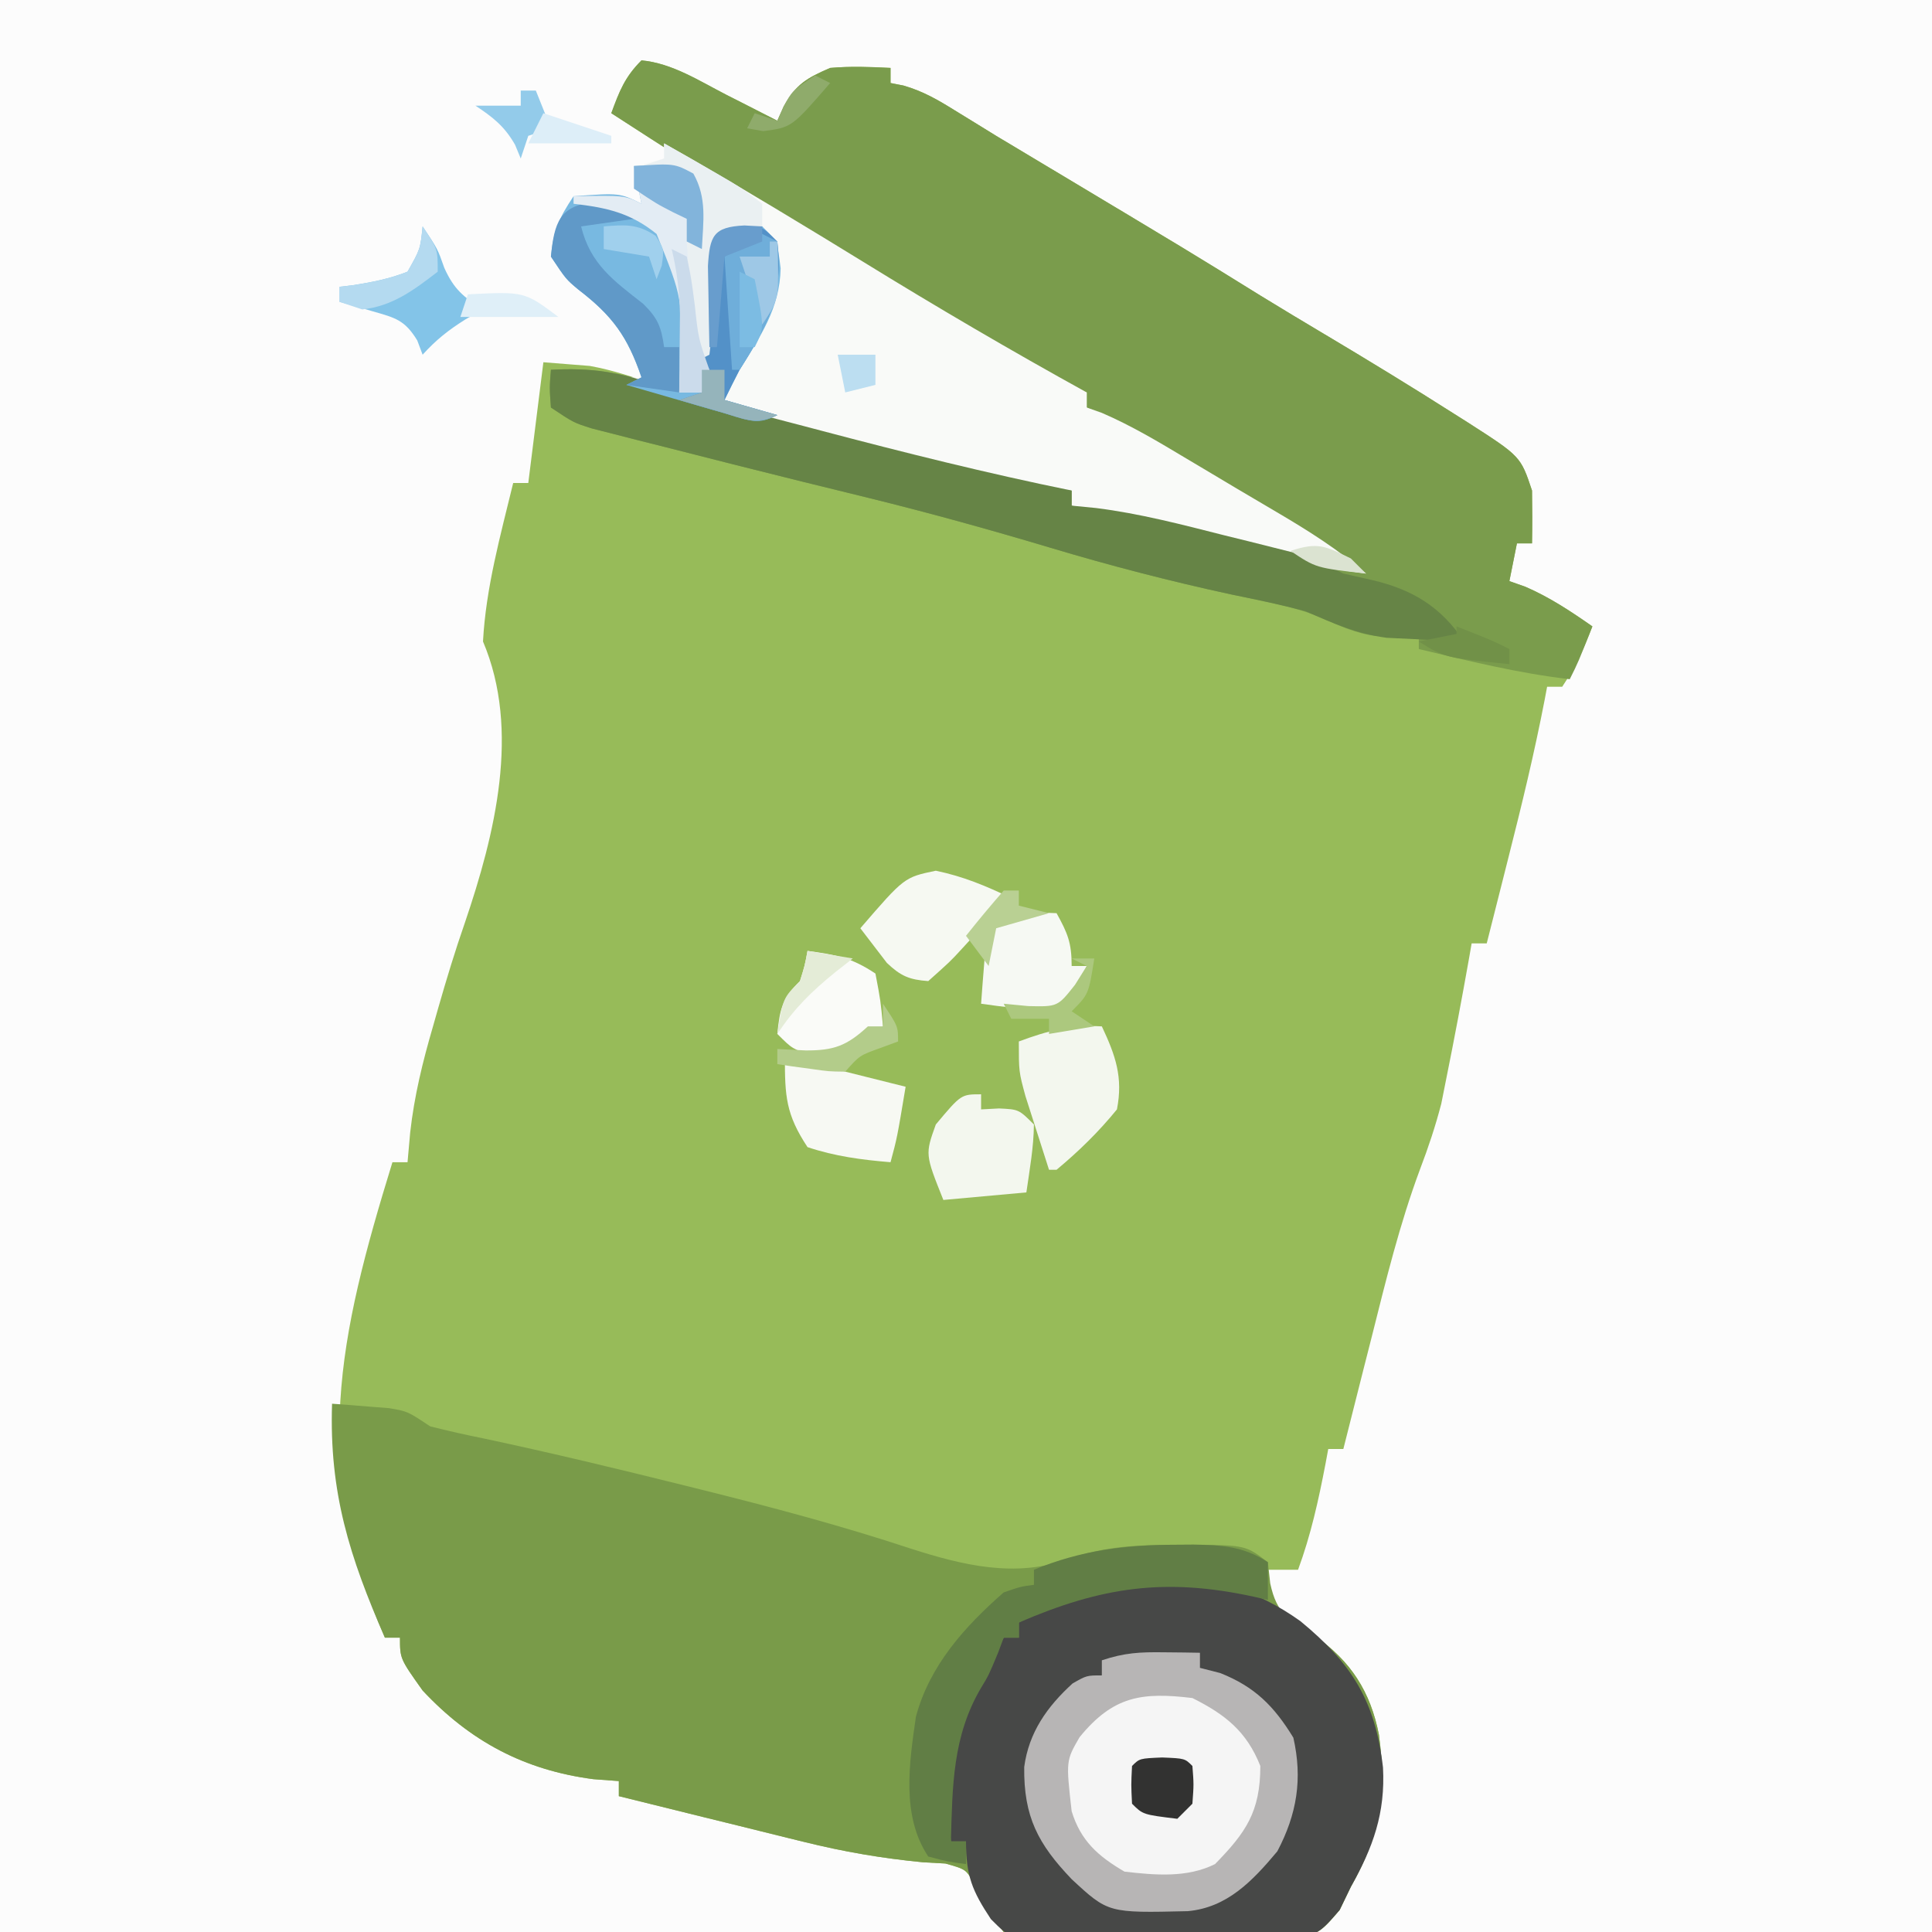
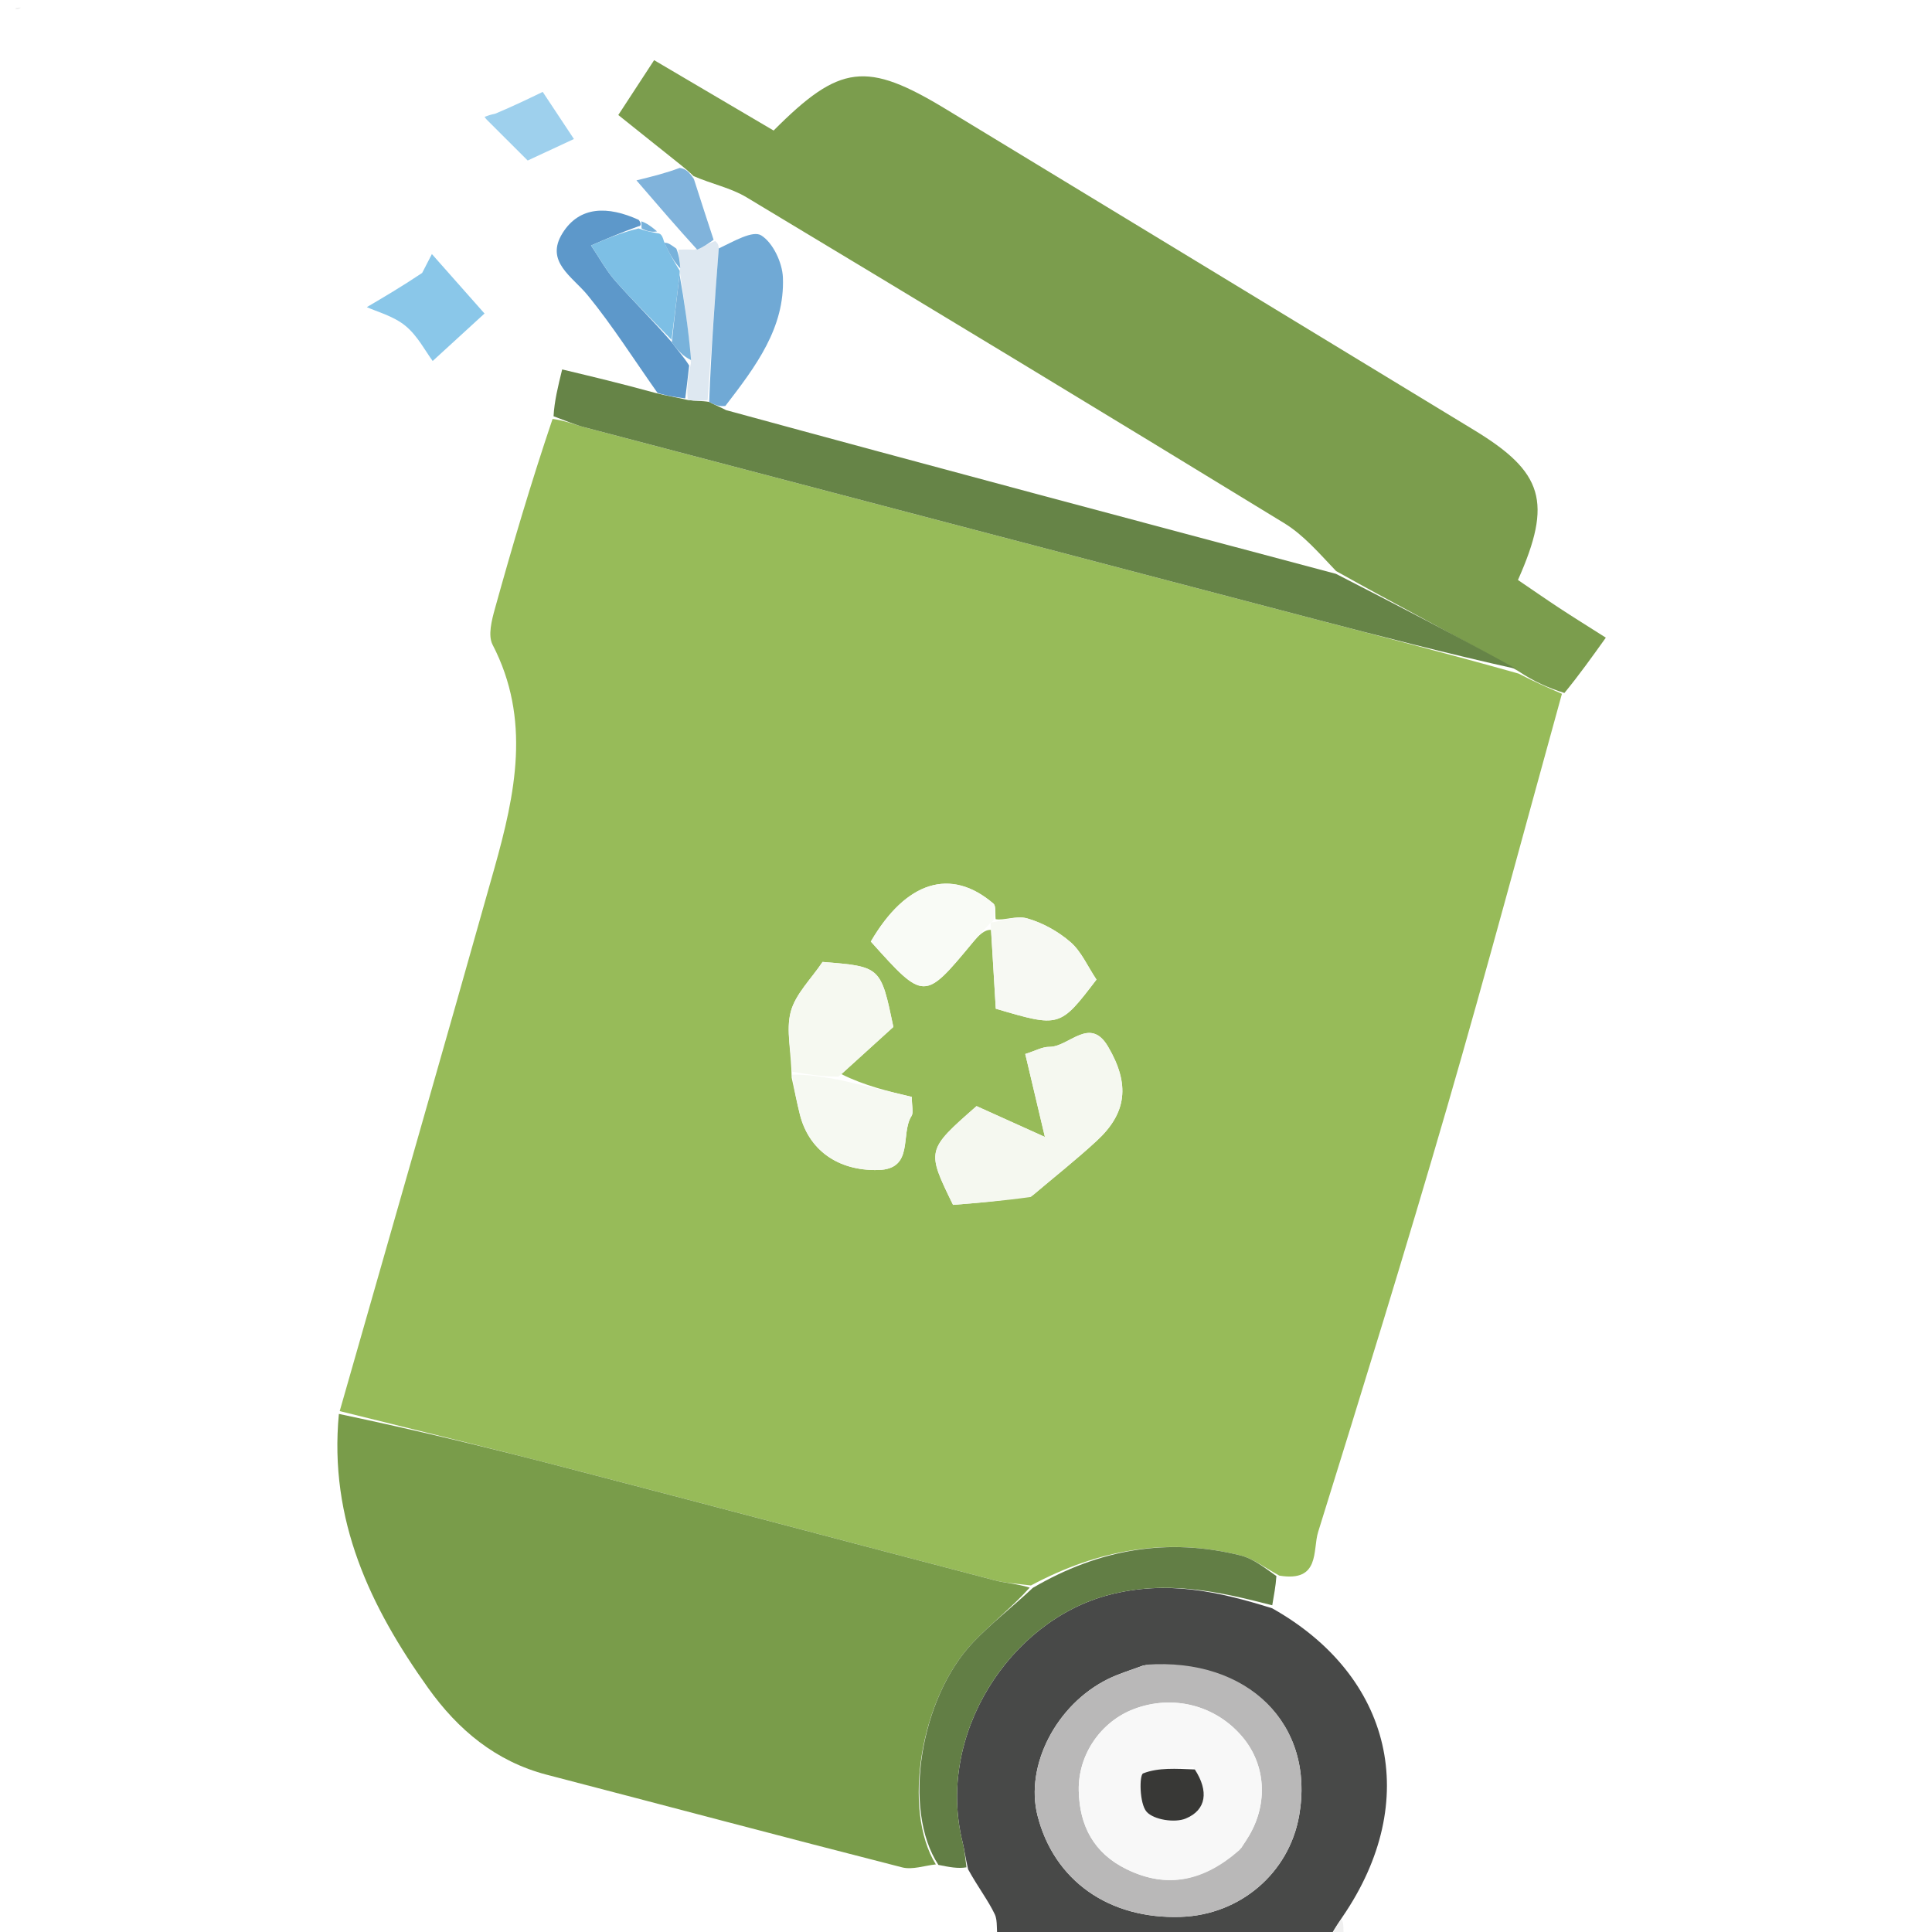
- <svg xmlns="http://www.w3.org/2000/svg" version="1.1" width="256px" height="256px" viewBox="0 0 256 256">
-   <path d="M0 0 C84.48 0 168.96 0 256 0 C256 84.48 256 168.96 256 256 C171.52 256 87.04 256 0 256 C0 171.52 0 87.04 0 0 Z " fill="#FCFCFC" transform="translate(0,0)" />
-   <path d="M0 0 C4.054 0.369 7.679 2.73 11.25 4.562 C12.225 5.057 12.225 5.057 13.219 5.561 C14.814 6.37 16.407 7.185 18 8 C18.429 7.064 18.429 7.064 18.867 6.109 C20.456 3.152 21.926 2.336 25 1 C27.722 0.763 30.258 0.861 33 1 C33 1.66 33 2.32 33 3 C33.568 3.111 34.135 3.223 34.72 3.337 C37.3 4.087 39.198 5.184 41.48 6.602 C42.36 7.142 43.24 7.682 44.146 8.239 C45.088 8.82 46.03 9.401 47 10 C48.994 11.198 50.991 12.393 52.988 13.586 C72.725 25.408 72.725 25.408 82.043 31.184 C84.854 32.91 87.681 34.605 90.516 36.293 C96.31 39.744 102.063 43.251 107.75 46.875 C108.627 47.429 108.627 47.429 109.521 47.994 C116.491 52.473 116.491 52.473 118 57 C118.04 59.333 118.044 61.667 118 64 C117.34 64 116.68 64 116 64 C115.67 65.65 115.34 67.3 115 69 C115.701 69.248 116.403 69.495 117.125 69.75 C120.37 71.161 123.103 72.979 126 75 C124.875 77.972 123.777 80.334 122 83 C121.34 83 120.68 83 120 83 C119.892 83.575 119.784 84.151 119.672 84.744 C118.314 91.769 116.636 98.691 114.875 105.625 C114.598 106.725 114.321 107.824 114.035 108.957 C113.359 111.639 112.681 114.32 112 117 C111.34 117 110.68 117 110 117 C109.89 117.632 109.781 118.263 109.668 118.914 C108.716 124.288 107.706 129.65 106.625 135 C106.304 136.609 106.304 136.609 105.977 138.25 C105.189 141.275 104.271 144.016 103.164 146.926 C100.457 154.194 98.635 161.676 96.75 169.188 C96.383 170.631 96.016 172.074 95.648 173.518 C94.76 177.01 93.878 180.505 93 184 C92.34 184 91.68 184 91 184 C90.879 184.652 90.758 185.305 90.633 185.977 C89.711 190.786 88.698 195.39 87 200 C85.68 200 84.36 200 83 200 C82.961 202.335 82.961 202.335 84 205 C85.632 206.39 87.365 207.514 89.152 208.695 C93.992 212.113 96.598 216.166 97.715 221.867 C98.75 229.611 97.878 235.142 94 242 C93.508 243.018 93.016 244.037 92.509 245.086 C89.828 248.2 89.568 248.433 85.77 248.808 C84.046 248.861 82.322 248.879 80.598 248.867 C79.683 248.878 78.768 248.888 77.826 248.899 C75.893 248.912 73.961 248.909 72.029 248.892 C69.074 248.875 66.127 248.933 63.174 248.996 C61.294 248.999 59.415 248.998 57.535 248.992 C56.655 249.015 55.774 249.037 54.867 249.06 C52.336 249.003 50.378 248.881 48 248 C46.377 246.048 45.294 244.077 44.13 241.826 C43.076 239.716 43.076 239.716 40.277 238.926 C39.284 238.871 38.292 238.815 37.27 238.758 C31.852 238.234 26.781 237.363 21.512 236.055 C20.79 235.878 20.069 235.702 19.325 235.52 C17.112 234.977 14.9 234.426 12.688 233.875 C11.157 233.498 9.626 233.122 8.096 232.746 C4.396 231.837 0.697 230.92 -3 230 C-3 229.34 -3 228.68 -3 228 C-4.114 227.917 -5.228 227.835 -6.375 227.75 C-15.529 226.553 -22.711 222.726 -29 216 C-32 211.781 -32 211.781 -32 209 C-32.66 209 -33.32 209 -34 209 C-43.937 186.244 -40.145 169.184 -33 146 C-32.34 146 -31.68 146 -31 146 C-30.884 144.701 -30.768 143.401 -30.648 142.062 C-30.107 137.209 -28.991 132.679 -27.625 128 C-27.4 127.209 -27.175 126.418 -26.944 125.603 C-25.843 121.764 -24.69 117.959 -23.375 114.188 C-19.421 102.551 -16.003 88.768 -21 77 C-20.617 69.855 -18.681 62.934 -17 56 C-16.34 56 -15.68 56 -15 56 C-14.34 50.72 -13.68 45.44 -13 40 C-11.701 40.103 -10.401 40.206 -9.062 40.312 C-7.966 40.4 -7.966 40.4 -6.848 40.488 C-3.721 41.05 -0.846 42.047 2.151 43.079 C8.499 45.131 14.987 46.741 21.438 48.438 C22.191 48.637 22.945 48.836 23.721 49.041 C34.759 51.956 45.81 54.721 57 57 C57 57.66 57 58.32 57 59 C58.067 59.102 59.135 59.204 60.234 59.309 C66.03 60.032 71.609 61.584 77.25 63.062 C79.379 63.62 81.509 64.174 83.641 64.723 C84.574 64.968 85.508 65.213 86.47 65.465 C89.221 66.138 89.221 66.138 93 66 C92.31 65.636 91.621 65.273 90.91 64.898 C86.377 62.473 81.928 60.038 77.688 57.125 C71.699 53.016 65.33 49.548 59 46 C59 45.34 59 44.68 59 44 C58.234 43.8 57.469 43.6 56.68 43.395 C51.465 41.418 46.89 38.561 42.125 35.688 C41.17 35.118 40.215 34.549 39.23 33.963 C34.377 31.064 29.556 28.12 24.77 25.111 C22.152 23.468 19.512 21.861 16.875 20.25 C9.851 15.935 2.919 11.481 -4 7 C-2.926 4.085 -2.222 2.222 0 0 Z " fill="#97BB59" transform="translate(85,8)" />
-   <path d="M0 0 C1.605 0.114 3.209 0.242 4.812 0.375 C5.706 0.445 6.599 0.514 7.52 0.586 C10 1 10 1 13 3 C15.396 3.609 17.767 4.136 20.188 4.625 C29.128 6.528 38.006 8.667 46.875 10.875 C47.569 11.047 48.263 11.22 48.979 11.398 C58.283 13.717 67.527 16.174 76.636 19.185 C83.533 21.399 90.586 23.133 97.562 20.562 C102.381 18.887 106.825 18.691 111.875 18.688 C112.613 18.682 113.351 18.677 114.112 18.672 C121.072 18.761 121.072 18.761 124 21 C124.103 21.928 124.206 22.856 124.312 23.812 C125.207 27.958 126.741 28.524 130.152 30.73 C135.024 34.078 137.604 38.192 138.715 43.867 C139.75 51.611 138.878 57.142 135 64 C134.508 65.018 134.016 66.037 133.509 67.086 C130.828 70.2 130.568 70.433 126.77 70.808 C125.046 70.861 123.322 70.879 121.598 70.867 C120.683 70.878 119.768 70.888 118.826 70.899 C116.893 70.912 114.961 70.909 113.029 70.892 C110.074 70.875 107.127 70.933 104.174 70.996 C102.294 70.999 100.415 70.998 98.535 70.992 C97.215 71.026 97.215 71.026 95.867 71.06 C93.336 71.003 91.378 70.881 89 70 C87.377 68.048 86.294 66.077 85.13 63.826 C84.076 61.716 84.076 61.716 81.277 60.926 C80.284 60.871 79.292 60.815 78.27 60.758 C72.852 60.234 67.781 59.363 62.512 58.055 C61.43 57.79 61.43 57.79 60.325 57.52 C58.112 56.977 55.9 56.426 53.688 55.875 C52.157 55.498 50.626 55.122 49.096 54.746 C45.396 53.837 41.697 52.92 38 52 C38 51.34 38 50.68 38 50 C36.886 49.917 35.773 49.835 34.625 49.75 C25.471 48.553 18.289 44.726 12 38 C9 33.781 9 33.781 9 31 C8.34 31 7.68 31 7 31 C2.315 20.271 -0.39 11.794 0 0 Z " fill="#799B49" transform="translate(44,186)" />
-   <path d="M0 0 C4.054 0.369 7.679 2.73 11.25 4.562 C11.9 4.892 12.549 5.221 13.219 5.561 C14.814 6.37 16.407 7.185 18 8 C18.429 7.064 18.429 7.064 18.867 6.109 C20.456 3.152 21.926 2.336 25 1 C27.722 0.763 30.258 0.861 33 1 C33 1.66 33 2.32 33 3 C33.568 3.111 34.135 3.223 34.72 3.337 C37.3 4.087 39.198 5.184 41.48 6.602 C42.36 7.142 43.24 7.682 44.146 8.239 C45.088 8.82 46.03 9.401 47 10 C48.994 11.198 50.991 12.393 52.988 13.586 C72.725 25.408 72.725 25.408 82.043 31.184 C84.854 32.91 87.681 34.605 90.516 36.293 C96.31 39.744 102.063 43.251 107.75 46.875 C108.335 47.244 108.919 47.613 109.521 47.994 C116.491 52.473 116.491 52.473 118 57 C118.04 59.333 118.044 61.667 118 64 C117.34 64 116.68 64 116 64 C115.67 65.65 115.34 67.3 115 69 C116.052 69.371 116.052 69.371 117.125 69.75 C120.37 71.161 123.103 72.979 126 75 C124.125 79.75 124.125 79.75 123 82 C116.213 81.211 109.639 79.587 103 78 C103 77.34 103 76.68 103 76 C101.145 76.098 99.289 76.195 97.434 76.293 C94.674 75.961 92.529 74.94 90.015 73.8 C86.17 72.273 82.103 71.588 78.062 70.75 C69.977 68.996 62.049 66.939 54.125 64.562 C46.186 62.187 38.235 59.98 30.188 58 C28.737 57.643 28.737 57.643 27.258 57.279 C25.25 56.785 23.242 56.292 21.234 55.799 C15.211 54.311 9.198 52.787 3.188 51.25 C2.018 50.956 0.848 50.662 -0.357 50.359 C-1.442 50.081 -2.527 49.803 -3.645 49.516 C-5.089 49.149 -5.089 49.149 -6.562 48.774 C-9 48 -9 48 -12 46 C-12.188 43.375 -12.188 43.375 -12 41 C-6.653 40.708 -2.964 41.287 2.134 43.062 C8.48 45.139 14.981 46.739 21.438 48.438 C22.191 48.637 22.945 48.836 23.721 49.041 C34.759 51.956 45.81 54.721 57 57 C57 57.66 57 58.32 57 59 C58.067 59.102 59.135 59.204 60.234 59.309 C66.03 60.032 71.609 61.584 77.25 63.062 C79.379 63.62 81.509 64.174 83.641 64.723 C84.574 64.968 85.508 65.213 86.47 65.465 C89.221 66.138 89.221 66.138 93 66 C92.31 65.636 91.621 65.273 90.91 64.898 C86.377 62.473 81.928 60.038 77.688 57.125 C71.699 53.016 65.33 49.548 59 46 C59 45.34 59 44.68 59 44 C58.234 43.8 57.469 43.6 56.68 43.395 C51.465 41.418 46.89 38.561 42.125 35.688 C41.17 35.118 40.215 34.549 39.23 33.963 C34.377 31.064 29.556 28.12 24.77 25.111 C22.152 23.468 19.512 21.861 16.875 20.25 C9.851 15.935 2.919 11.481 -4 7 C-2.926 4.085 -2.222 2.222 0 0 Z " fill="#7A9C4C" transform="translate(85,8)" />
-   <path d="M0 0 C6.83 5.616 9.925 10.594 10.941 19.383 C11.267 25.406 9.632 29.981 6.688 35.188 C5.949 36.715 5.949 36.715 5.196 38.273 C2.516 41.387 2.255 41.62 -1.543 41.996 C-3.266 42.049 -4.991 42.066 -6.715 42.055 C-7.63 42.065 -8.544 42.076 -9.487 42.086 C-11.419 42.099 -13.352 42.097 -15.284 42.08 C-18.238 42.063 -21.185 42.12 -24.139 42.184 C-26.018 42.187 -27.898 42.186 -29.777 42.18 C-30.658 42.202 -31.538 42.225 -32.445 42.248 C-38.39 42.113 -38.39 42.113 -41.014 39.481 C-43.48 35.758 -44.312 33.753 -44.312 29.188 C-44.972 29.188 -45.633 29.188 -46.312 29.188 C-47.385 17.831 -45.443 11.602 -39.312 2.188 C-38.653 2.188 -37.992 2.188 -37.312 2.188 C-37.312 1.528 -37.312 0.868 -37.312 0.188 C-25.455 -7.223 -11.833 -8.49 0 0 Z " fill="#474847" transform="translate(172.3125,214.8125)" />
-   <path d="M0 0 C4.637 2.634 9.242 5.314 13.812 8.062 C14.451 8.445 15.089 8.828 15.746 9.223 C19.314 11.368 22.87 13.531 26.414 15.715 C36.152 21.714 45.985 27.474 56 33 C56 33.66 56 34.32 56 35 C56.656 35.232 57.312 35.464 57.988 35.703 C61.928 37.399 65.512 39.55 69.188 41.75 C69.941 42.198 70.695 42.646 71.472 43.108 C72.969 43.999 74.465 44.891 75.96 45.784 C77.689 46.815 79.424 47.834 81.16 48.852 C85.36 51.322 89.302 53.795 93 57 C88.009 56.364 83.193 55.4 78.316 54.152 C77.616 53.976 76.916 53.8 76.194 53.619 C73.983 53.062 71.773 52.5 69.562 51.938 C68.053 51.556 66.543 51.175 65.033 50.795 C61.355 49.867 57.677 48.935 54 48 C54 47.34 54 46.68 54 46 C52.748 45.89 51.496 45.779 50.207 45.666 C44.575 45.036 39.18 43.729 33.691 42.348 C32.643 42.087 31.596 41.827 30.516 41.559 C28.318 41.012 26.12 40.461 23.923 39.907 C20.551 39.06 17.175 38.226 13.799 37.393 C11.659 36.858 9.519 36.322 7.379 35.785 C5.862 35.412 5.862 35.412 4.314 35.031 C3.382 34.794 2.451 34.557 1.49 34.313 C0.669 34.107 -0.152 33.901 -0.998 33.689 C-3 33 -3 33 -5 31 C-4.34 31 -3.68 31 -3 31 C-4.834 25.604 -6.854 22.824 -11.379 19.359 C-13 18 -13 18 -15 15 C-14.654 11.536 -13.967 9.951 -12 7 C-5.875 6.562 -5.875 6.562 -3 8 C-3.33 6.35 -3.66 4.7 -4 3 C-2.68 2.67 -1.36 2.34 0 2 C0 1.34 0 0.68 0 0 Z " fill="#F9FAF8" transform="translate(88,19)" />
-   <path d="M0 0 C0.901 0.009 1.802 0.018 2.73 0.027 C3.418 0.039 4.105 0.051 4.812 0.062 C4.812 0.723 4.812 1.383 4.812 2.062 C5.699 2.289 6.586 2.516 7.5 2.75 C12.082 4.566 14.632 7.131 17.188 11.312 C18.428 16.769 17.662 21.454 15.062 26.375 C11.792 30.281 8.444 33.822 3.203 34.301 C-7.346 34.55 -7.346 34.55 -12.188 30.062 C-16.637 25.406 -18.558 21.785 -18.473 15.191 C-17.86 10.621 -15.448 7.212 -12.062 4.125 C-10.188 3.062 -10.188 3.062 -8.188 3.062 C-8.188 2.402 -8.188 1.742 -8.188 1.062 C-5.173 0.058 -3.146 -0.041 0 0 Z " fill="#B7B5B5" transform="translate(154.1875,218.9375)" />
-   <path d="M0 0 C5.347 -0.292 9.036 0.287 14.134 2.062 C20.48 4.139 26.981 5.739 33.438 7.438 C34.191 7.637 34.945 7.836 35.721 8.041 C46.759 10.956 57.81 13.721 69 16 C69 16.66 69 17.32 69 18 C70.067 18.104 71.135 18.209 72.234 18.316 C78.018 19.041 83.608 20.506 89.25 21.938 C90.325 22.202 91.4 22.467 92.508 22.74 C93.542 23 94.575 23.26 95.641 23.527 C96.574 23.762 97.508 23.996 98.47 24.238 C100.833 24.95 102.805 25.892 105 27 C106.918 27.433 106.918 27.433 108.875 27.875 C114.192 29.135 117.94 31.41 121 36 C118.812 35.912 116.624 35.804 114.438 35.688 C113.219 35.629 112.001 35.571 110.746 35.512 C106.685 34.957 103.746 33.637 100 32 C96.716 31.113 93.392 30.441 90.062 29.75 C81.977 27.996 74.049 25.939 66.125 23.562 C58.186 21.187 50.235 18.98 42.188 17 C41.221 16.762 40.254 16.524 39.258 16.279 C37.25 15.785 35.242 15.292 33.234 14.799 C27.211 13.311 21.198 11.787 15.188 10.25 C14.018 9.956 12.848 9.662 11.643 9.359 C10.016 8.942 10.016 8.942 8.355 8.516 C7.393 8.271 6.43 8.026 5.438 7.774 C3 7 3 7 0 5 C-0.188 2.375 -0.188 2.375 0 0 Z " fill="#668446" transform="translate(73,49)" />
-   <path d="M0 0 C5.333 -0.356 5.333 -0.356 7.875 1 C9.657 4.167 9.351 7.485 9 11 C8.821 11.636 8.642 12.271 8.457 12.926 C7.889 15.505 8.128 17.633 8.438 20.25 C8.539 21.142 8.641 22.034 8.746 22.953 C8.872 23.966 8.872 23.966 9 25 C9.049 23.94 9.098 22.881 9.148 21.789 C9.223 20.401 9.299 19.013 9.375 17.625 C9.421 16.577 9.421 16.577 9.469 15.508 C9.773 10.227 9.773 10.227 12 8 C14.5 7.75 14.5 7.75 17 8 C19 10 19 10 19.438 13.562 C19.331 18.871 16.725 22.607 14 27 C13.319 28.326 12.647 29.657 12 31 C14.31 31.66 16.62 32.32 19 33 C16.421 34.29 15.597 33.792 12.867 33.004 C12.062 32.775 11.256 32.546 10.426 32.311 C9.584 32.064 8.742 31.817 7.875 31.562 C7.026 31.32 6.176 31.077 5.301 30.826 C3.199 30.224 1.099 29.615 -1 29 C-0.34 28.67 0.32 28.34 1 28 C-0.834 22.604 -2.854 19.824 -7.379 16.359 C-9 15 -9 15 -11 12 C-10.654 8.536 -9.967 6.951 -8 4 C-1.875 3.562 -1.875 3.562 1 5 C0.67 3.35 0.34 1.7 0 0 Z " fill="#78B9E1" transform="translate(84,22)" />
-   <path d="M0 0 C4.351 2.176 7.192 4.427 9 9 C9 15.081 7.075 17.825 3 22 C-0.702 23.851 -4.959 23.465 -9 23 C-12.5 20.958 -14.806 18.909 -16 15 C-16.756 8.306 -16.756 8.306 -14.949 5.184 C-10.502 -0.261 -6.727 -0.815 0 0 Z " fill="#F5F5F5" transform="translate(158,225)" />
-   <path d="M0 0 C0.737 -0.005 1.475 -0.01 2.234 -0.016 C6.003 0.033 8.929 0.213 12.125 2.312 C12.125 3.962 12.125 5.612 12.125 7.312 C11.496 7.168 10.867 7.024 10.219 6.875 C-1.427 4.35 -9.884 5.55 -20.875 10.312 C-20.875 10.973 -20.875 11.633 -20.875 12.312 C-21.535 12.312 -22.195 12.312 -22.875 12.312 C-23.122 12.973 -23.37 13.633 -23.625 14.312 C-24.875 17.312 -24.875 17.312 -25.863 18.934 C-29.665 25.361 -29.669 31.98 -29.875 39.312 C-29.215 39.312 -28.555 39.312 -27.875 39.312 C-27.875 40.303 -27.875 41.292 -27.875 42.312 C-30.25 42 -30.25 42 -32.875 41.312 C-36.452 35.948 -35.408 29.026 -34.516 22.809 C-32.726 16.048 -28.064 10.845 -22.875 6.312 C-20.59 5.531 -20.59 5.531 -18.875 5.312 C-18.875 4.652 -18.875 3.993 -18.875 3.312 C-12.606 0.725 -6.711 0.011 0 0 Z " fill="#617E45" transform="translate(155.875,204.6875)" />
-   <path d="M0 0 C2.5 0.25 2.5 0.25 4.5 2.25 C5.374 9.365 3.187 13.306 -0.5 19.25 C-1.181 20.576 -1.853 21.907 -2.5 23.25 C-0.19 23.91 2.12 24.57 4.5 25.25 C1.599 26.7 -0.06 25.704 -3.125 24.812 C-4.128 24.525 -5.131 24.238 -6.164 23.941 C-6.935 23.713 -7.706 23.485 -8.5 23.25 C-7.51 22.92 -6.52 22.59 -5.5 22.25 C-5.48 21.655 -5.46 21.059 -5.44 20.446 C-5.345 17.755 -5.235 15.065 -5.125 12.375 C-5.094 11.438 -5.063 10.501 -5.031 9.535 C-4.993 8.639 -4.954 7.743 -4.914 6.82 C-4.883 5.993 -4.851 5.165 -4.819 4.313 C-4.319 1.082 -3.186 0.319 0 0 Z " fill="#5391C8" transform="translate(98.5,29.75)" />
-   <path d="M0 0 C1.821 3.87 2.833 6.754 2 11 C-0.407 13.965 -3.067 16.557 -6 19 C-6.33 19 -6.66 19 -7 19 C-7.674 16.919 -8.339 14.835 -9 12.75 C-9.371 11.59 -9.742 10.43 -10.125 9.234 C-11 6 -11 6 -11 2 C-7.177 0.577 -4.087 -0.24 0 0 Z " fill="#F3F7EE" transform="translate(146,136)" />
-   <path d="M0 0 C3.663 0.763 6.628 2.006 10 3.625 C8.835 4.79 7.669 5.953 6.496 7.109 C5.462 8.157 4.455 9.232 3.473 10.328 C1.938 12 1.938 12 -1 14.625 C-3.516 14.444 -4.654 13.953 -6.484 12.215 C-7.656 10.685 -8.828 9.155 -10 7.625 C-4.175 0.87 -4.175 0.87 0 0 Z " fill="#F6F9F2" transform="translate(124,115.375)" />
-   <path d="M0 0 C5.28 1.32 10.56 2.64 16 4 C14.875 10.75 14.875 10.75 14 14 C10.202 13.684 6.621 13.218 3 12 C0.121 7.64 0 5.258 0 0 Z " fill="#F7F9F3" transform="translate(104,140)" />
-   <path d="M0 0 C0 0.66 0 1.32 0 2 C0.784 1.959 1.567 1.917 2.375 1.875 C5 2 5 2 7 4 C6.967 7.054 6.433 9.969 6 13 C2.37 13.33 -1.26 13.66 -5 14 C-7.419 7.953 -7.419 7.953 -6 4 C-2.649 0 -2.649 0 0 0 Z " fill="#F3F7EE" transform="translate(130,145)" />
-   <path d="M0 0 C3.735 0.498 5.812 0.875 9 3 C9.688 6.625 9.688 6.625 10 10 C4.867 14.033 4.867 14.033 0.75 13.875 C-2 13 -2 13 -4 11 C-3.67 7.703 -3.377 6.377 -1 4 C-0.357 1.931 -0.357 1.931 0 0 Z " fill="#FAFBF8" transform="translate(107,126)" />
-   <path d="M0 0 C1.671 0.062 1.671 0.062 3.375 0.125 C4.836 2.772 5.375 4.019 5.375 7.125 C6.035 7.125 6.695 7.125 7.375 7.125 C6.223 9.593 5.327 11.173 3.375 13.125 C0.992 13.102 0.992 13.102 -1.75 12.75 C-2.66 12.639 -3.57 12.528 -4.508 12.414 C-5.206 12.319 -5.905 12.223 -6.625 12.125 C-6.511 10.499 -6.383 8.874 -6.25 7.25 C-6.18 6.345 -6.111 5.44 -6.039 4.508 C-5.323 0.385 -4.087 0.141 0 0 Z " fill="#F6F9F3" transform="translate(136.625,120.875)" />
-   <path d="M0 0 C3 0.25 3 0.25 5 2.25 C2.69 2.58 0.38 2.91 -2 3.25 C-0.787 8.254 2.342 10.466 6.223 13.504 C8.18 15.427 8.619 16.573 9 19.25 C9.66 19.25 10.32 19.25 11 19.25 C11 21.23 11 23.21 11 25.25 C8.69 24.92 6.38 24.59 4 24.25 C4.66 23.92 5.32 23.59 6 23.25 C4.166 17.854 2.146 15.074 -2.379 11.609 C-4 10.25 -4 10.25 -6 7.25 C-5.56 2.742 -4.871 0.406 0 0 Z " fill="#6099C8" transform="translate(79,26.75)" />
-   <path d="M0 0 C5.333 -0.356 5.333 -0.356 7.875 1 C9.897 4.596 9.548 9.035 8.461 12.934 C7.896 15.467 8.091 17.55 8.375 20.125 C8.465 20.994 8.555 21.863 8.648 22.758 C8.889 25.03 8.889 25.03 10 27 C9.67 27.99 9.34 28.98 9 30 C8.01 30 7.02 30 6 30 C6.035 29.071 6.07 28.141 6.105 27.184 C6.487 17.614 6.487 17.614 3 9 C-0.453 6.201 -3.629 5.508 -8 5 C-8 4.67 -8 4.34 -8 4 C-1.25 3.875 -1.25 3.875 1 5 C0.67 3.35 0.34 1.7 0 0 Z " fill="#E3ECF4" transform="translate(84,22)" />
-   <path d="M0 0 C2.347 1.314 4.679 2.642 7 4 C7.594 4.347 8.189 4.694 8.801 5.051 C10.438 6.062 10.438 6.062 13 8 C13 8.99 13 9.98 13 11 C11.02 11.66 9.04 12.32 7 13 C6.951 14.071 6.902 15.142 6.852 16.246 C6.777 17.643 6.701 19.04 6.625 20.438 C6.579 21.498 6.579 21.498 6.531 22.58 C6.427 24.392 6.221 26.198 6 28 C5.34 28.33 4.68 28.66 4 29 C3.67 23.72 3.34 18.44 3 13 C3.33 13 3.66 13 4 13 C4.167 9.583 4.167 9.583 4 6 C1.64 3.64 0.221 3.509 -3 3 C-2.01 2.67 -1.02 2.34 0 2 C0 1.34 0 0.68 0 0 Z " fill="#EAF0F2" transform="translate(88,19)" />
-   <path d="M0 0 C2 3 2 3 2.875 5.5 C4.147 8.328 5.415 9.363 8 11 C7.237 11.433 6.474 11.866 5.688 12.312 C3.419 13.737 1.78 15.033 0 17 C-0.235 16.376 -0.469 15.752 -0.711 15.109 C-2.368 12.397 -3.614 12.11 -6.625 11.25 C-7.442 11.008 -8.26 10.765 -9.102 10.516 C-9.728 10.345 -10.355 10.175 -11 10 C-11 9.34 -11 8.68 -11 8 C-10.374 7.925 -9.747 7.85 -9.102 7.773 C-6.594 7.37 -4.365 6.934 -2 6 C-0.308 3.017 -0.308 3.017 0 0 Z " fill="#83C4E8" transform="translate(56,30)" />
-   <path d="M0 0 C0.66 0.33 1.32 0.66 2 1 C2.643 8.075 0.827 12.095 -3 18 C-3.33 18 -3.66 18 -4 18 C-4.33 13.05 -4.66 8.1 -5 3 C-3.35 2.01 -1.7 1.02 0 0 Z " fill="#6FAEDA" transform="translate(101,31)" />
-   <path d="M0 0 C3 0.125 3 0.125 4 1.125 C4.188 3.562 4.188 3.562 4 6.125 C3.34 6.785 2.68 7.445 2 8.125 C-2.556 7.569 -2.556 7.569 -4 6.125 C-4.125 3.625 -4.125 3.625 -4 1.125 C-3 0.125 -3 0.125 0 0 Z " fill="#323231" transform="translate(154,232.875)" />
-   <path d="M0 0 C5.333 -0.356 5.333 -0.356 7.875 1 C9.705 4.253 9.181 7.314 9 11 C8.34 10.67 7.68 10.34 7 10 C7 9.01 7 8.02 7 7 C6.402 6.711 5.804 6.423 5.188 6.125 C3 5 3 5 0 3 C0 2.01 0 1.02 0 0 Z " fill="#82B4DB" transform="translate(84,22)" />
-   <path d="M0 0 C2 3 2 3 2 5 C1.216 5.289 0.432 5.577 -0.375 5.875 C-3.097 6.849 -3.097 6.849 -5 9 C-7.164 8.977 -7.164 8.977 -9.625 8.625 C-10.851 8.459 -10.851 8.459 -12.102 8.289 C-13.041 8.146 -13.041 8.146 -14 8 C-14 7.34 -14 6.68 -14 6 C-12.762 6.062 -11.525 6.124 -10.25 6.188 C-6.518 6.207 -4.796 5.581 -2 3 C-1.34 3 -0.68 3 0 3 C0 2.01 0 1.02 0 0 Z " fill="#B3CC8A" transform="translate(117,133)" />
-   <path d="M0 0 C0.66 0 1.32 0 2 0 C2.66 1.65 3.32 3.3 4 5 C3.01 5.33 2.02 5.66 1 6 C0.67 6.99 0.34 7.98 0 9 C-0.371 8.103 -0.371 8.103 -0.75 7.188 C-2.164 4.714 -3.651 3.566 -6 2 C-4.02 2 -2.04 2 0 2 C0 1.34 0 0.68 0 0 Z " fill="#93CBEA" transform="translate(69,12)" />
-   <path d="M0 0 C2 3 2 3 2 6 C-1.108 8.401 -4.017 10.588 -8 11 C-8.99 10.67 -9.98 10.34 -11 10 C-11 9.34 -11 8.68 -11 8 C-10.374 7.925 -9.747 7.85 -9.102 7.773 C-6.594 7.37 -4.365 6.934 -2 6 C-0.308 3.017 -0.308 3.017 0 0 Z " fill="#B4DAF0" transform="translate(56,30)" />
-   <path d="M0 0 C0.99 0 1.98 0 3 0 C2.25 4.75 2.25 4.75 0 7 C0.99 7.66 1.98 8.32 3 9 C1.02 9.33 -0.96 9.66 -3 10 C-3 9.34 -3 8.68 -3 8 C-4.65 8 -6.3 8 -8 8 C-8.33 7.34 -8.66 6.68 -9 6 C-7.928 6.103 -6.855 6.206 -5.75 6.312 C-1.858 6.401 -1.858 6.401 0.438 3.5 C0.953 2.675 1.469 1.85 2 1 C1.34 0.67 0.68 0.34 0 0 Z " fill="#ACC87E" transform="translate(142,127)" />
-   <path d="M0 0 C0.99 0.495 0.99 0.495 2 1 C2.598 3.871 2.598 3.871 3.062 7.438 C3.541 11.867 3.541 11.867 5 16 C4.67 16.99 4.34 17.98 4 19 C3.01 19 2.02 19 1 19 C1.017 17.571 1.017 17.571 1.035 16.113 C1.044 14.859 1.053 13.605 1.062 12.312 C1.074 11.071 1.086 9.83 1.098 8.551 C1.015 5.538 0.708 2.917 0 0 Z " fill="#CBDBEB" transform="translate(89,33)" />
-   <path d="M0 0 C7.5 -0.375 7.5 -0.375 12 3 C7.71 3 3.42 3 -1 3 C-0.67 2.01 -0.34 1.02 0 0 Z " fill="#DFEFF8" transform="translate(62,39)" />
-   <path d="M0 0 C0.784 0.041 1.567 0.083 2.375 0.125 C2.375 0.785 2.375 1.445 2.375 2.125 C0.725 2.785 -0.925 3.445 -2.625 4.125 C-2.955 8.085 -3.285 12.045 -3.625 16.125 C-3.955 16.125 -4.285 16.125 -4.625 16.125 C-4.679 13.834 -4.718 11.542 -4.75 9.25 C-4.773 7.974 -4.796 6.698 -4.82 5.383 C-4.581 1.386 -4.113 0.196 0 0 Z " fill="#689DCD" transform="translate(98.625,29.875)" />
-   <path d="M0 0 C0.33 0 0.66 0 1 0 C1.25 7.625 1.25 7.625 -1 11 C-1.99 8.03 -2.98 5.06 -4 2 C-2.68 2 -1.36 2 0 2 C0 1.34 0 0.68 0 0 Z " fill="#9EC8E6" transform="translate(102,32)" />
-   <path d="M0 0 C4.75 1.875 4.75 1.875 7 3 C7 3.66 7 4.32 7 5 C-1.571 4.143 -1.571 4.143 -5 2 C-3.35 1.67 -1.7 1.34 0 1 C0 0.67 0 0.34 0 0 Z " fill="#719148" transform="translate(193,83)" />
-   <path d="M0 0 C2.843 -0.231 4.461 -0.359 6.875 1.25 C8 3 8 3 7.688 5.188 C7.461 5.786 7.234 6.384 7 7 C6.67 6.01 6.34 5.02 6 4 C3.03 3.505 3.03 3.505 0 3 C0 2.01 0 1.02 0 0 Z " fill="#A0D0ED" transform="translate(80,30)" />
-   <path d="M0 0 C2.97 0.495 2.97 0.495 6 1 C4.855 1.897 4.855 1.897 3.688 2.812 C0.496 5.41 -1.715 7.573 -4 11 C-3.25 6.25 -3.25 6.25 -1 4 C-0.357 1.931 -0.357 1.931 0 0 Z " fill="#E4ECD7" transform="translate(107,126)" />
-   <path d="M0 0 C0.99 0 1.98 0 3 0 C3 1.32 3 2.64 3 4 C5.31 4.66 7.62 5.32 10 6 C7.099 7.45 5.44 6.454 2.375 5.562 C1.372 5.275 0.369 4.988 -0.664 4.691 C-1.82 4.349 -1.82 4.349 -3 4 C-2.01 3.67 -1.02 3.34 0 3 C0 2.01 0 1.02 0 0 Z " fill="#95B4BB" transform="translate(93,49)" />
-   <path d="M0 0 C0.66 0 1.32 0 2 0 C2 0.66 2 1.32 2 2 C3.32 2.33 4.64 2.66 6 3 C3.69 3.66 1.38 4.32 -1 5 C-1.33 6.65 -1.66 8.3 -2 10 C-2.99 8.68 -3.98 7.36 -5 6 C-3.384 3.959 -1.714 1.959 0 0 Z " fill="#B9D093" transform="translate(133,118)" />
-   <path d="M0 0 C0.99 0.495 0.99 0.495 2 1 C3.286 7.429 3.286 7.429 2 10 C1.34 10 0.68 10 0 10 C0 6.7 0 3.4 0 0 Z " fill="#7CBCE3" transform="translate(98,36)" />
-   <path d="M0 0 C2.97 0.99 5.94 1.98 9 3 C9 3.33 9 3.66 9 4 C5.37 4 1.74 4 -2 4 C-1.34 2.68 -0.68 1.36 0 0 Z " fill="#DDEEF8" transform="translate(72,15)" />
-   <path d="M0 0 C0.66 0.33 1.32 0.66 2 1 C-3.094 6.882 -3.094 6.882 -6.875 7.375 C-7.576 7.251 -8.277 7.128 -9 7 C-8.67 6.34 -8.34 5.68 -8 5 C-7.01 5.33 -6.02 5.66 -5 6 C-4.732 5.381 -4.464 4.763 -4.188 4.125 C-3 2 -3 2 0 0 Z " fill="#8FAB6B" transform="translate(108,10)" />
-   <path d="M0 0 C1.65 0 3.3 0 5 0 C5 1.32 5 2.64 5 4 C3.68 4.33 2.36 4.66 1 5 C0.67 3.35 0.34 1.7 0 0 Z " fill="#BCDEF1" transform="translate(111,47)" />
-   <path d="M0 0 C0.66 0.66 1.32 1.32 2 2 C-4.625 1.25 -4.625 1.25 -8 -1 C-4.348 -2.217 -3.37 -1.642 0 0 Z " fill="#DBE3D1" transform="translate(179,74)" />
+ <svg xmlns="http://www.w3.org/2000/svg" version="1.1" id="Layer_1" x="0px" y="0px" width="100%" viewBox="0 0 256 256" xml:space="preserve">
+   <path fill="#484948" opacity="1" stroke="none" d=" M168.563,213.103   C184.475,222.053 188.449,238.578 177.895,253.983   C177.001,255.28 176.5,256.14 176,257   C162.312,257 148.625,257 134.415,256.641   C133.536,256.264 133.179,256.247 132.823,256.229   C132.882,256.486 132.941,256.743 133,257   C133,257 132.5,257 132.25,257   C131.959,255.868 132.254,254.576 131.806,253.638   C130.923,251.787 129.628,250.132 128.284,247.703   C127.895,246.04 127.783,245.054 127.546,244.099   C124.005,229.844 133.802,214.778 146.892,211.346   C154.593,209.327 161.478,210.886 168.563,213.103  M151.467,220.69   C149.916,221.279 148.306,221.747 146.825,222.477   C139.95,225.864 135.798,233.969 137.476,240.573   C139.665,249.185 146.94,254.324 156.478,253.996   C164.33,253.727 170.796,248.197 172.14,240.6   C174.274,228.545 165.428,219.595 151.467,220.69  z" data-index="1" style="opacity: 1;" />
+   <path fill="#F0F0F0" opacity="1" stroke="none" d=" M176.333,257   C176.5,256.14 177.001,255.28 177.789,254.316   C178.056,254.909 178.034,255.606 178.006,256.651   C177.556,257 177.111,257 176.333,257  z" data-index="2" />
+   <path fill="#F0F0F0" opacity="1" stroke="none" d=" M256.5,257   C256.098,256.674 256.283,256.411 256.778,256.105   C257,256.333 257,256.667 256.5,257  z" data-index="3" />
+   <path fill="#EFEFEF" opacity="1" stroke="none" d=" M133.25,257   C132.941,256.743 132.882,256.486 132.823,256.229   C133.179,256.247 133.536,256.264 133.946,256.641   C134,257 133.5,257 133.25,257  z" data-index="4" />
+   <path fill="#EFEFEF" opacity="1" stroke="none" d=" M2.25,257   C2.269,256.875 2.539,256.75 2.904,256.812   C3,257 2.5,257 2.25,257  z" data-index="5" />
+   <path fill="#F4F4F4" opacity="1" stroke="none" d=" M257,1.5   C256.672,1.906 256.41,1.72 256.106,1.221   C256.333,1 256.667,1 257,1.5  z" data-index="6" />
+   <path fill="#EFEFEF" opacity="1" stroke="none" d=" M2.75,1   C2.688,1.139 2.376,1.278 2.032,1.208   C2,1 2.5,1 2.75,1  z" data-index="7" />
+   <path fill="#97BB59" opacity="1" stroke="none" d=" M45.013,186.978   C51.854,163.009 58.757,139.058 65.506,115.064   C68.276,105.216 70.399,95.319 65.268,85.424   C64.634,84.203 65.157,82.176 65.582,80.645   C67.894,72.316 70.344,64.025 73.219,55.509   C74.942,55.742 76.167,56.28 77.446,56.616   C109.669,65.095 141.896,73.558 174.127,82.011   C183.078,84.358 192.041,86.662 201.217,89.254   C203.278,90.325 205.121,91.128 206.963,91.932   C201.91,110.184 197.035,128.488 191.756,146.675   C186.286,165.519 180.488,184.27 174.656,203.006   C173.912,205.396 174.967,209.677 169.522,208.778   C167.477,207.662 166.032,206.518 164.403,206.11   C154.761,203.695 145.64,205.258 136.605,210.082   C134.718,209.842 133.216,209.769 131.792,209.397   C112.779,204.424 93.788,199.369 74.767,194.424   C64.873,191.851 54.932,189.454 45.013,186.978  M131.324,123.221   C131.533,126.714 131.741,130.207 131.947,133.659   C140.43,136.161 140.43,136.161 145.288,129.8   C144.096,128.012 143.281,126.081 141.862,124.847   C140.235,123.432 138.172,122.279 136.106,121.692   C134.666,121.283 132.901,122.02 131.927,121.789   C131.839,121.085 132.022,120.064 131.624,119.723   C125.988,114.897 120.041,116.771 115.388,124.761   C122.468,132.646 122.464,132.642 128.917,124.853   C129.651,123.967 130.461,123.143 131.324,123.221  M111.494,142.33   C113.697,140.327 115.901,138.324 118.377,136.074   C116.704,128.076 116.704,128.076 108.994,127.461   C107.46,129.752 105.401,131.718 104.777,134.066   C104.125,136.522 104.854,139.345 104.901,142.812   C105.261,144.43 105.585,146.058 105.987,147.666   C107.153,152.321 110.95,155.151 116.335,155.036   C121.19,154.932 119.263,150.264 120.775,147.889   C121.07,147.426 120.817,146.614 120.817,145.343   C117.719,144.608 114.546,143.855 111.494,142.33  M136.867,158.364   C139.701,155.963 142.625,153.659 145.349,151.139   C149.278,147.502 149.78,143.704 146.818,138.674   C144.402,134.574 141.645,138.743 139.035,138.713   C138.112,138.702 137.182,139.243 135.853,139.659   C136.704,143.252 137.512,146.663 138.456,150.652   C134.91,149.052 132.162,147.812 129.399,146.565   C122.746,152.409 122.746,152.409 126.282,159.652   C129.772,159.371 133.036,159.108 136.867,158.364  z" data-index="8" style="opacity: 1;" />
+   <path fill="#799C4A" opacity="1" stroke="none" d=" M44.904,187.351   C54.932,189.454 64.873,191.851 74.767,194.424   C93.788,199.369 112.779,204.424 131.792,209.397   C133.216,209.769 134.718,209.842 136.441,210.366   C134.107,212.977 131.338,215.11 128.954,217.61   C121.933,224.973 119.527,239.809 124.004,247.043   C122.51,247.196 120.906,247.786 119.54,247.437   C103.829,243.425 88.161,239.247 72.468,235.166   C65.684,233.402 60.671,229.192 56.731,223.669   C49.075,212.939 43.562,201.436 44.904,187.351  z" data-index="9" />
+   <path fill="#7B9D4D" opacity="1" stroke="none" d=" M207.29,91.828   C205.121,91.128 203.278,90.325 201.163,88.911   C192.933,84.212 184.976,80.124 177.043,75.671   C174.78,73.293 172.73,70.892 170.171,69.326   C146.482,54.834 122.723,40.455 98.923,26.146   C96.851,24.901 94.338,24.391 91.904,23.336   C91.291,22.737 90.805,22.342 90.318,21.947   C87.645,19.81 84.971,17.672 81.927,15.239   C83.402,12.981 84.909,10.674 86.674,7.972   C92.155,11.2 97.388,14.282 102.507,17.297   C111.292,8.475 114.803,8.067 125.389,14.492   C148.714,28.647 172.024,42.826 195.339,56.997   C204.501,62.565 205.734,66.518 201.137,76.851   C202.914,78.058 204.766,79.346 206.65,80.587   C208.44,81.765 210.263,82.893 212.781,84.494   C210.961,87.041 209.289,89.382 207.29,91.828  z" data-index="10" style="opacity: 1;" />
+   <path fill="#668447" opacity="1" stroke="none" d=" M177.019,76.036   C184.976,80.124 192.933,84.212 200.944,88.643   C192.041,86.662 183.078,84.358 174.127,82.011   C141.896,73.558 109.669,65.095 77.446,56.616   C76.167,56.28 74.942,55.742 73.348,55.156   C73.461,53.15 73.918,51.285 74.49,48.951   C78.629,49.941 82.401,50.842 86.751,52.045   C88.486,52.494 89.642,52.641 91.136,53.002   C92.237,53.152 93,53.088 93.971,53.259   C94.763,53.691 95.347,53.887 96.196,54.34   C123.313,61.743 150.166,68.889 177.019,76.036  z" data-index="11" style="opacity: 1;" />
+   <path fill="#627E45" opacity="1" stroke="none" d=" M124.345,247.109   C119.527,239.809 121.933,224.973 128.954,217.61   C131.338,215.11 134.107,212.977 136.864,210.393   C145.64,205.258 154.761,203.695 164.403,206.11   C166.032,206.518 167.477,207.662 169.129,208.837   C169.033,210.242 168.815,211.277 168.58,212.708   C161.478,210.886 154.593,209.327 146.892,211.346   C133.802,214.778 124.005,229.844 127.546,244.099   C127.783,245.054 127.895,246.04 128.06,247.43   C126.932,247.624 125.809,247.4 124.345,247.109  z" data-index="12" />
+   <path fill="#5D98CA" opacity="1" stroke="none" d=" M90.799,52.788   C89.642,52.641 88.486,52.494 87.123,52.06   C83.932,47.542 81.153,43.144 77.888,39.144   C75.824,36.614 72.176,34.67 74.54,30.887   C76.789,27.289 80.54,27.273 84.628,29.131   C84.976,29.545 84.992,29.985 84.588,29.987   C82.229,30.836 80.273,31.683 78.317,32.53   C79.395,34.122 80.32,35.848 81.583,37.276   C83.947,39.95 86.507,42.451 89.023,45.363   C89.823,46.479 90.584,47.257 91.319,48.436   C91.128,50.155 90.964,51.472 90.799,52.788  z" data-index="13" />
+   <path fill="#7DBFE5" opacity="1" stroke="none" d=" M88.985,45.023   C86.507,42.451 83.947,39.95 81.583,37.276   C80.32,35.848 79.395,34.122 78.317,32.53   C80.273,31.683 82.229,30.836 84.608,30.267   C85.757,30.669 86.483,30.793 87.209,30.917   C87.508,30.968 87.744,31.119 87.97,31.972   C88.718,33.687 89.411,34.801 90.098,35.925   C90.09,35.935 90.073,35.952 90.047,36.394   C89.676,39.565 89.331,42.294 88.985,45.023  z" data-index="14" />
+   <path fill="#8AC7E9" opacity="1" stroke="none" d=" M55.939,36.164   C56.47,35.124 56.847,34.396 57.227,33.665   C59.653,36.406 62.004,39.062 64.202,41.544   C62.019,43.543 59.697,45.669 57.333,47.833   C56.371,46.544 55.337,44.494 53.712,43.166   C52.119,41.866 49.926,41.302 48.607,40.696   C50.782,39.417 53.284,37.946 55.939,36.164  z" data-index="15" />
+   <path fill="#DEE8F1" opacity="1" stroke="none" d=" M91.136,53.002   C90.964,51.472 91.128,50.155 91.545,48.111   C91.222,43.573 90.647,39.763 90.073,35.952   C90.073,35.952 90.09,35.935 90.129,35.57   C90.065,34.499 89.961,33.793 89.858,33.087   C90.368,33.063 90.878,33.038 91.997,33.088   C93.257,32.7 93.907,32.236 94.768,31.934   C95.091,32.231 95.204,32.367 95.241,32.919   C94.699,39.898 94.231,46.461 93.764,53.024   C93,53.088 92.237,53.152 91.136,53.002  z" data-index="16" />
+   <path fill="#80B3DB" opacity="1" stroke="none" d=" M94.558,31.773   C93.907,32.236 93.257,32.7 92.38,33.074   C89.727,30.166 87.3,27.347 84.334,23.9   C86.587,23.343 88.195,22.946 90.061,22.248   C90.805,22.342 91.291,22.737 91.943,23.716   C92.924,26.792 93.741,29.282 94.558,31.773  z" data-index="17" />
+   <path fill="#9ED0ED" opacity="1" stroke="none" d=" M65.648,15.054   C68.059,14.041 70.136,13.036 71.913,12.177   C73.219,14.149 74.73,16.429 76.049,18.42   C74.333,19.218 71.919,20.34 69.921,21.269   C68.346,19.699 66.416,17.775 64.489,15.848   C64.381,15.74 64.299,15.609 64.205,15.488   C64.575,15.347 64.945,15.205 65.648,15.054  z" data-index="18" />
+   <path fill="#78B2DB" opacity="1" stroke="none" d=" M89.619,32.943   C89.961,33.793 90.065,34.499 90.137,35.56   C89.411,34.801 88.718,33.687 88.045,32.173   C88.504,32.115 88.942,32.457 89.619,32.943  z" data-index="19" />
+   <path fill="#78B2DB" opacity="1" stroke="none" d=" M87.059,30.657   C86.483,30.793 85.757,30.669 85.012,30.265   C84.992,29.985 84.976,29.545 84.975,29.326   C85.619,29.536 86.264,29.967 87.059,30.657  z" data-index="20" />
+   <path fill="#B9B8B8" opacity="1" stroke="none" d=" M151.856,220.581   C165.428,219.595 174.274,228.545 172.14,240.6   C170.796,248.197 164.33,253.727 156.478,253.996   C146.94,254.324 139.665,249.185 137.476,240.573   C135.798,233.969 139.95,225.864 146.825,222.477   C148.306,221.747 149.916,221.279 151.856,220.581  M164.483,244.859   C164.837,244.299 165.209,243.749 165.543,243.176   C168.034,238.898 167.699,233.861 164.689,230.227   C161.167,225.973 155.466,224.483 150.257,226.454   C145.864,228.116 142.841,232.502 142.939,237.264   C143.036,241.931 144.942,245.56 149.28,247.681   C154.699,250.329 159.547,249.261 164.483,244.859  z" data-index="21" style="opacity: 1;" />
+   <path fill="#F5F8F0" opacity="1" stroke="none" d=" M136.584,158.604   C133.036,159.108 129.772,159.371 126.282,159.652   C122.746,152.409 122.746,152.409 129.399,146.565   C132.162,147.812 134.91,149.052 138.456,150.652   C137.512,146.663 136.704,143.252 135.853,139.659   C137.182,139.243 138.112,138.702 139.035,138.713   C141.645,138.743 144.402,134.574 146.818,138.674   C149.78,143.704 149.278,147.502 145.349,151.139   C142.625,153.659 139.701,155.963 136.584,158.604  z" data-index="22" />
+   <path fill="#F6F9F1" opacity="1" stroke="none" d=" M104.98,142.007   C104.854,139.345 104.125,136.522 104.777,134.066   C105.401,131.718 107.46,129.752 108.994,127.461   C116.704,128.076 116.704,128.076 118.377,136.074   C115.901,138.324 113.697,140.327 111.102,142.66   C108.8,142.662 106.89,142.335 104.98,142.007  z" data-index="23" />
+   <path fill="#F7F9F3" opacity="1" stroke="none" d=" M131.281,122.245   C132.901,122.02 134.666,121.283 136.106,121.692   C138.172,122.279 140.235,123.432 141.862,124.847   C143.281,126.081 144.096,128.012 145.288,129.8   C140.43,136.161 140.43,136.161 131.947,133.659   C131.741,130.207 131.533,126.714 131.283,122.749   C131.242,122.276 131.281,122.245 131.281,122.245  z" data-index="24" />
+   <path fill="#F6F9F2" opacity="1" stroke="none" d=" M104.94,142.409   C106.89,142.335 108.8,142.662 111.042,143.046   C114.546,143.855 117.719,144.608 120.817,145.343   C120.817,146.614 121.07,147.426 120.775,147.889   C119.263,150.264 121.19,154.932 116.335,155.036   C110.95,155.151 107.153,152.321 105.987,147.666   C105.585,146.058 105.261,144.43 104.94,142.409  z" data-index="25" />
+   <path fill="#F9FBF6" opacity="1" stroke="none" d=" M131.604,122.017   C131.281,122.245 131.242,122.276 131.238,122.283   C130.461,123.143 129.651,123.967 128.917,124.853   C122.464,132.642 122.468,132.646 115.388,124.761   C120.041,116.771 125.988,114.897 131.624,119.723   C132.022,120.064 131.839,121.085 131.604,122.017  z" data-index="26" />
+   <path fill="#70A9D5" opacity="1" stroke="none" d=" M95.241,32.919   C97.219,31.987 99.744,30.484 100.874,31.195   C102.427,32.172 103.66,34.798 103.739,36.768   C104.004,43.437 100.163,48.526 96.113,53.79   C95.347,53.887 94.763,53.691 93.971,53.259   C94.231,46.461 94.699,39.898 95.241,32.919  z" data-index="28" />
+   <path fill="#78B2DB" opacity="1" stroke="none" d=" M90.047,36.394   C90.647,39.763 91.222,43.573 91.571,47.709   C90.584,47.257 89.823,46.479 89.023,45.363   C89.331,42.294 89.676,39.565 90.047,36.394  z" data-index="29" />
+   <path fill="#F8F8F8" opacity="1" stroke="none" d=" M164.23,245.149   C159.547,249.261 154.699,250.329 149.28,247.681   C144.942,245.56 143.036,241.931 142.939,237.264   C142.841,232.502 145.864,228.116 150.257,226.454   C155.466,224.483 161.167,225.973 164.689,230.227   C167.699,233.861 168.034,238.898 165.543,243.176   C165.209,243.749 164.837,244.299 164.23,245.149  M158.093,234.177   C155.852,234.364 153.471,234.193 151.469,234.984   C150.951,235.189 150.968,238.998 151.937,240.076   C152.889,241.137 155.662,241.562 157.103,240.97   C159.871,239.831 160.179,237.326 158.093,234.177  z" data-index="30" />
+   <path fill="#383836" opacity="1" stroke="none" d=" M158.319,234.462   C160.179,237.326 159.871,239.831 157.103,240.97   C155.662,241.562 152.889,241.137 151.937,240.076   C150.968,238.998 150.951,235.189 151.469,234.984   C153.471,234.193 155.852,234.364 158.319,234.462  z" data-index="31" style="opacity: 1;" />
</svg>
